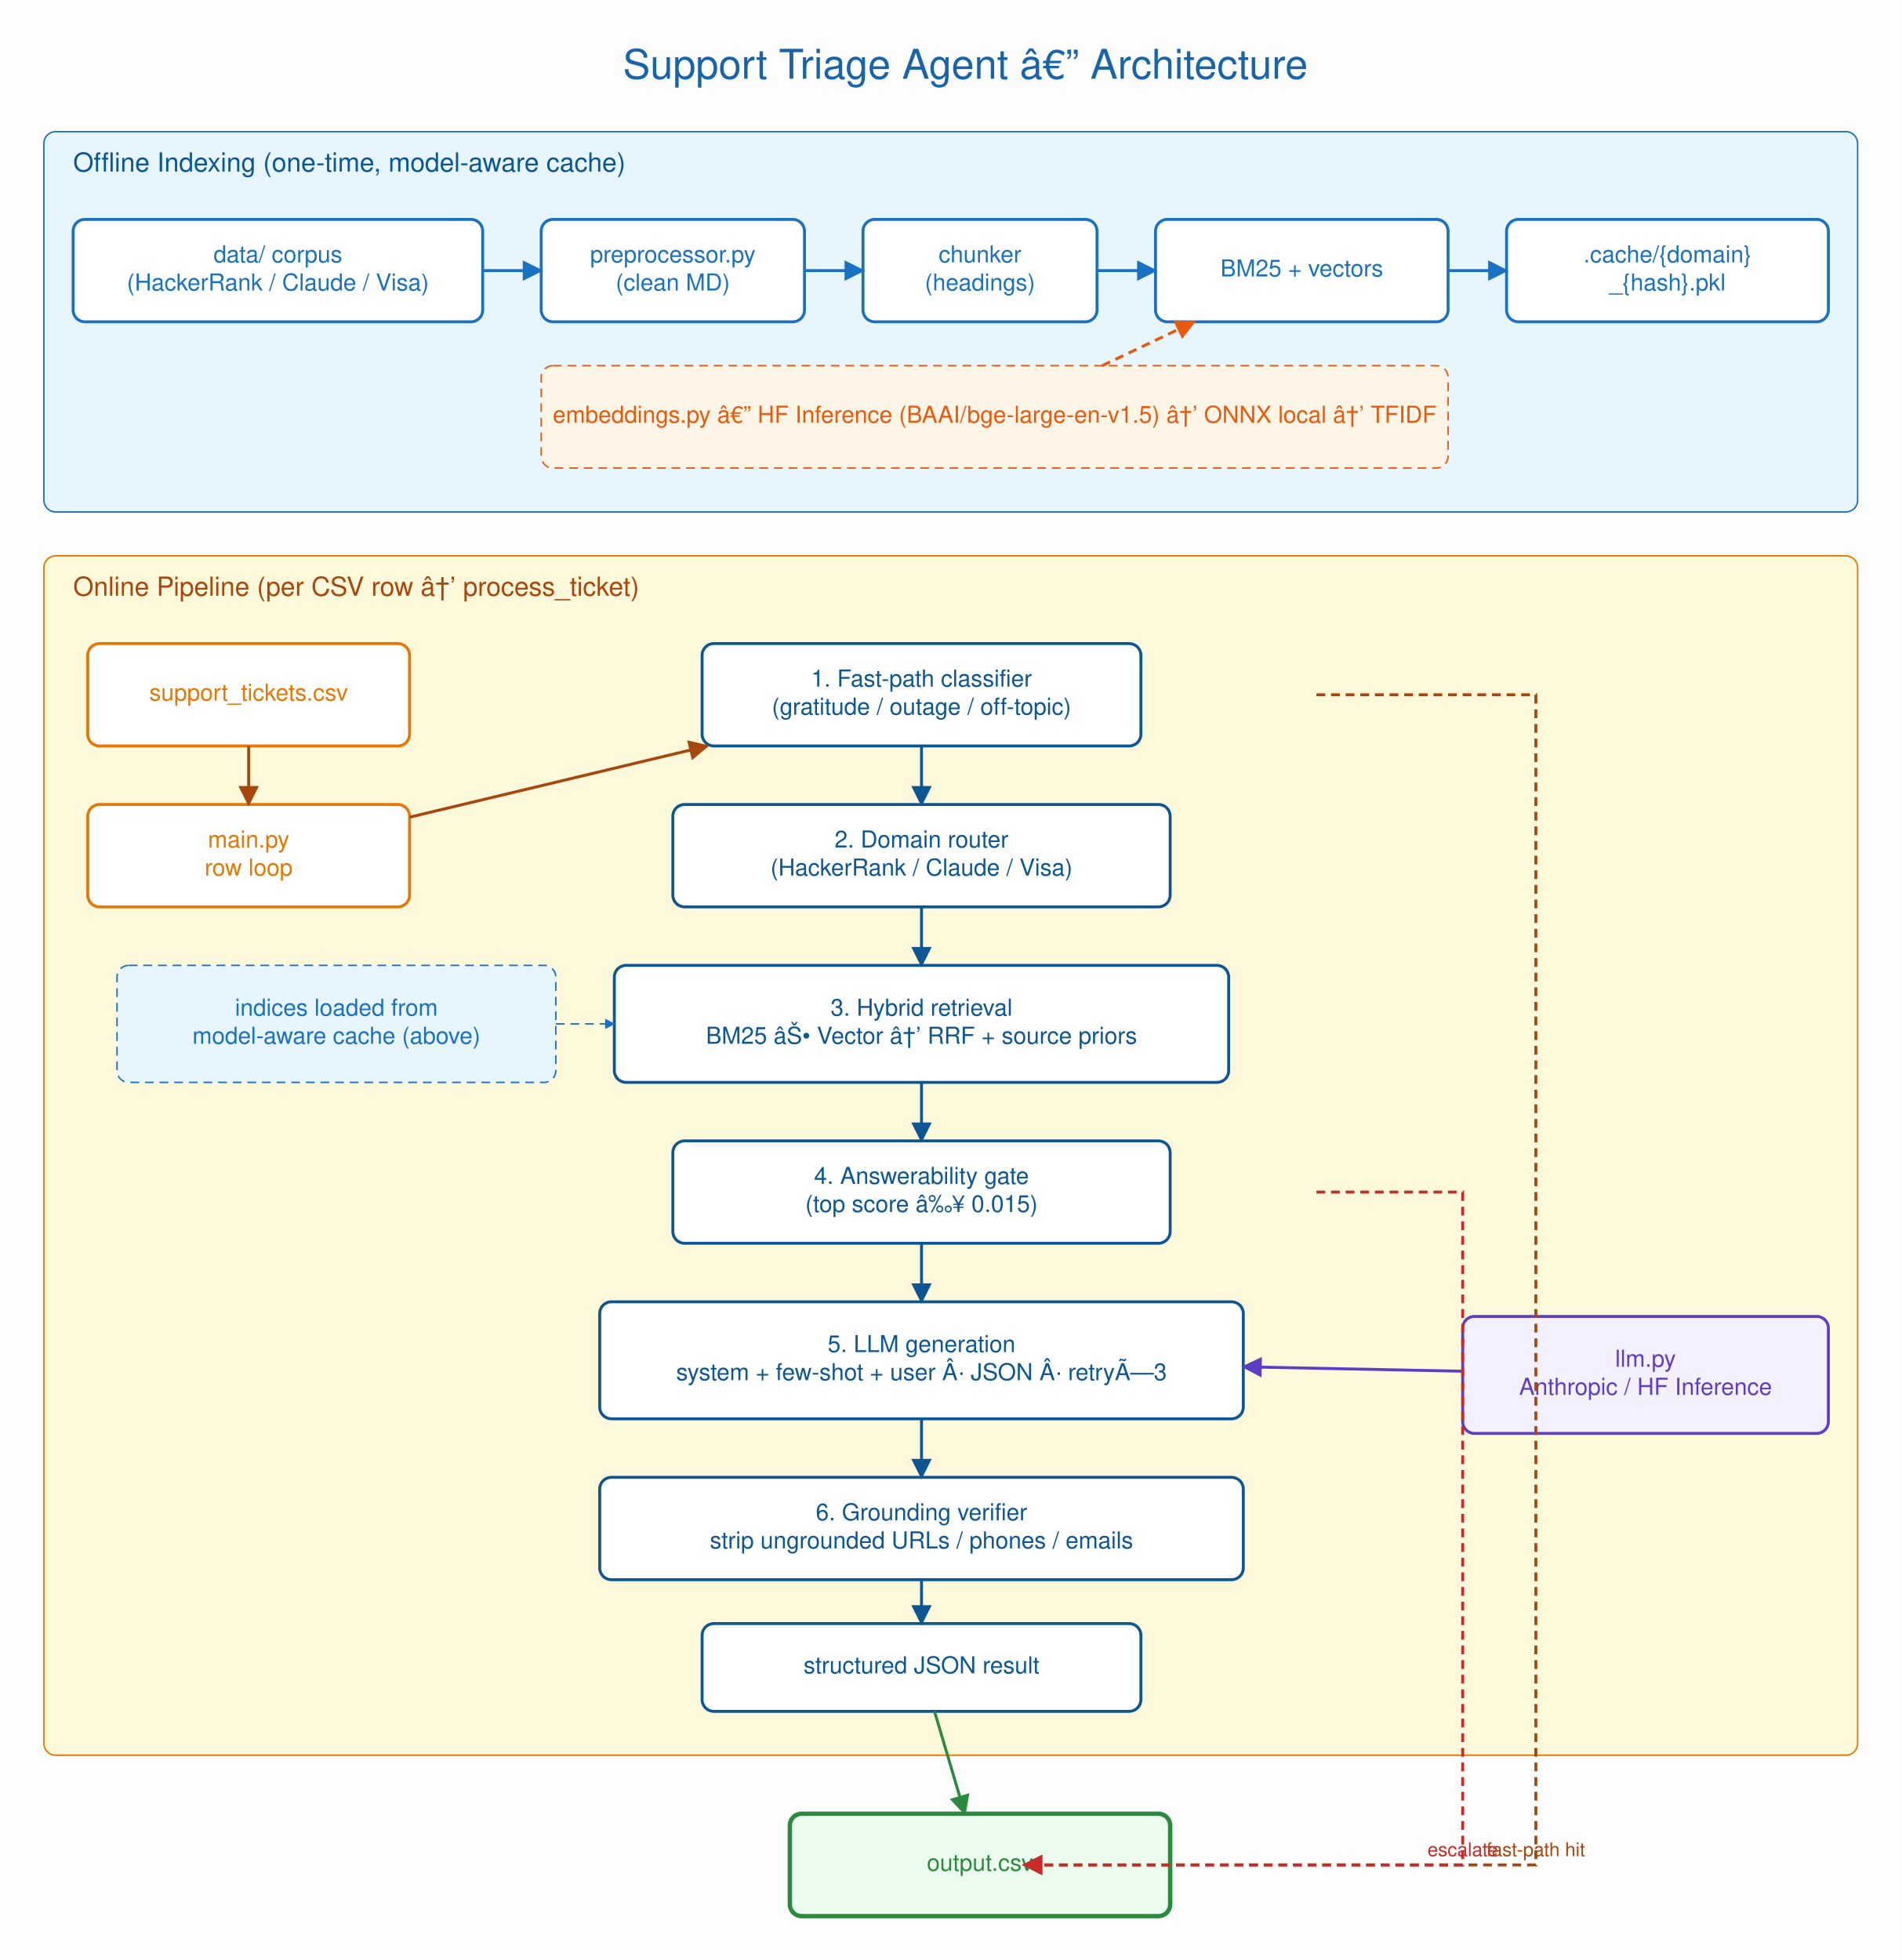
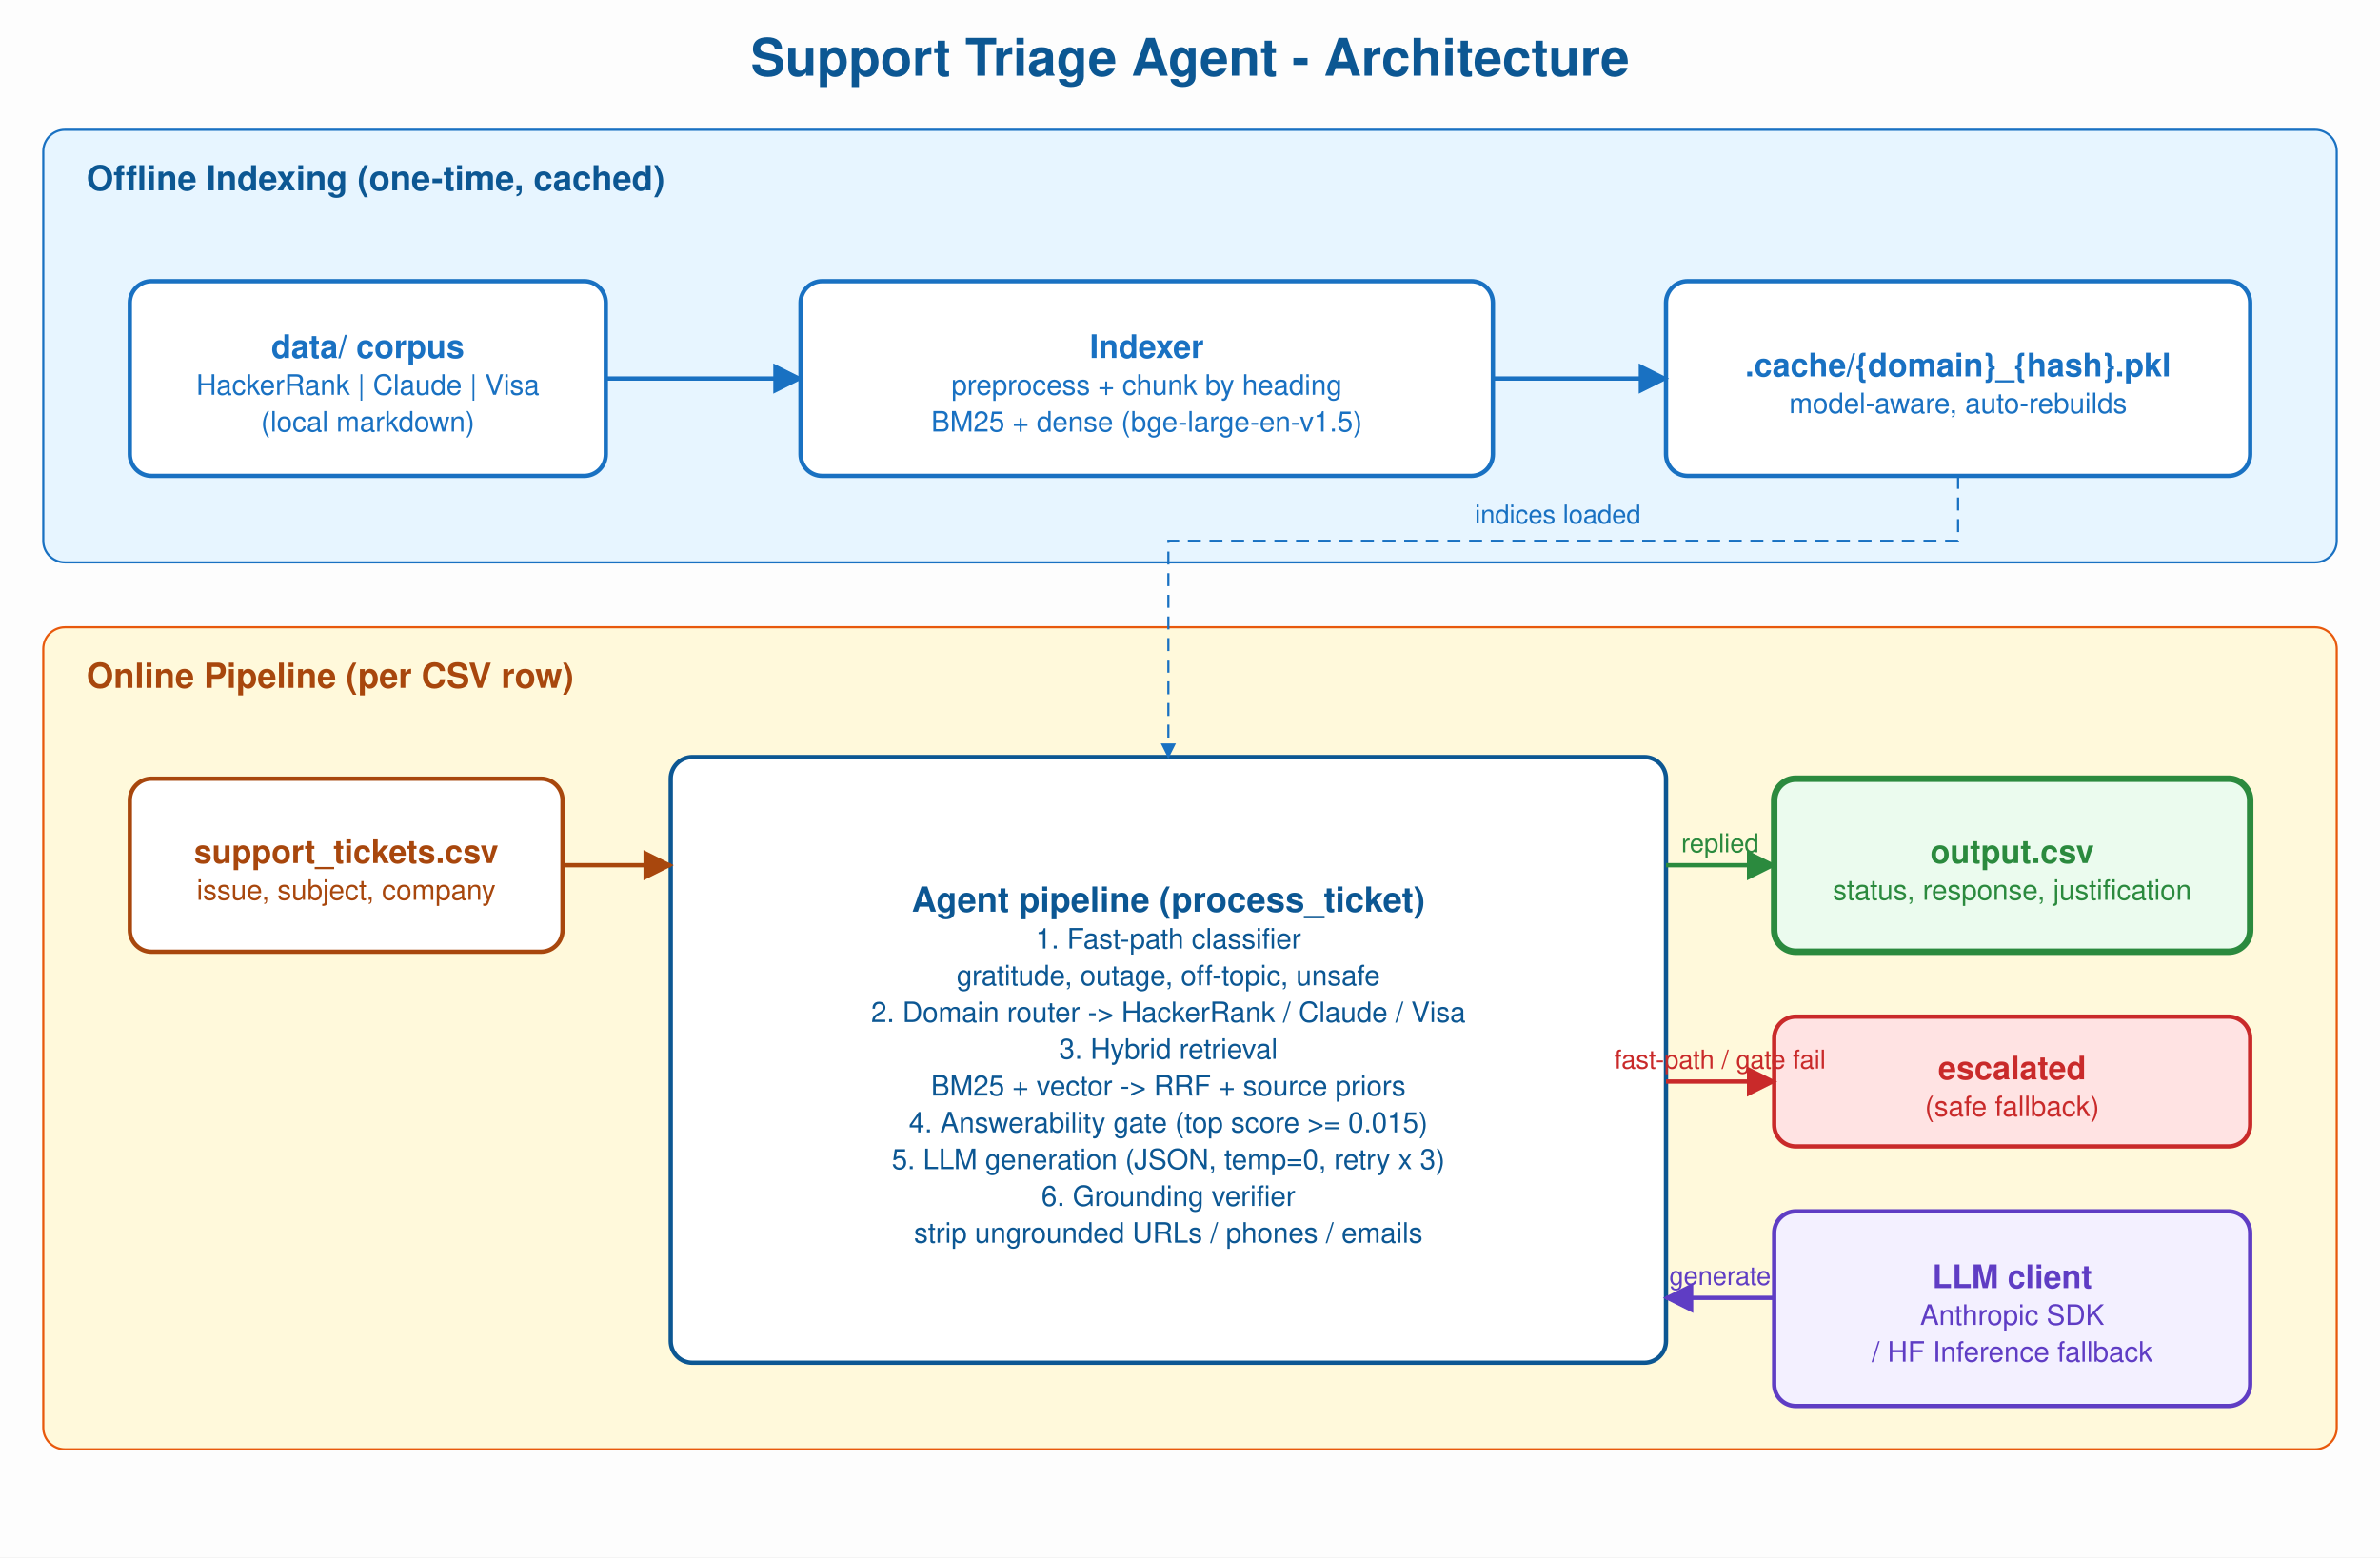
- <svg xmlns="http://www.w3.org/2000/svg" viewBox="0 -10 1300 1340" width="1300" height="1340" font-family="Helvetica, Arial, sans-serif">
+ <svg xmlns="http://www.w3.org/2000/svg" viewBox="0 0 1100 720" width="1100" height="720" font-family="Helvetica, Arial, sans-serif">
  <defs>
-     <marker id="ah_0c5793" viewBox="0 0 10 10" refX="9" refY="5" markerWidth="7" markerHeight="7" orient="auto-start-reverse">
-       <path d="M 0 0 L 10 5 L 0 10 z" fill="#0c5793" />
-     </marker>
-     <marker id="ah_1971c2" viewBox="0 0 10 10" refX="9" refY="5" markerWidth="7" markerHeight="7" orient="auto-start-reverse">
-       <path d="M 0 0 L 10 5 L 0 10 z" fill="#1971c2" />
+     <marker id="ah_e8590c" viewBox="0 0 10 10" refX="9" refY="5" markerWidth="7" markerHeight="7" orient="auto-start-reverse">
+       <path d="M 0 0 L 10 5 L 0 10 z" fill="#e8590c" />
    </marker>
    <marker id="ah_2b8a3e" viewBox="0 0 10 10" refX="9" refY="5" markerWidth="7" markerHeight="7" orient="auto-start-reverse">
      <path d="M 0 0 L 10 5 L 0 10 z" fill="#2b8a3e" />
-     </marker>
-     <marker id="ah_5f3dc4" viewBox="0 0 10 10" refX="9" refY="5" markerWidth="7" markerHeight="7" orient="auto-start-reverse">
-       <path d="M 0 0 L 10 5 L 0 10 z" fill="#5f3dc4" />
    </marker>
    <marker id="ah_a8470d" viewBox="0 0 10 10" refX="9" refY="5" markerWidth="7" markerHeight="7" orient="auto-start-reverse">
      <path d="M 0 0 L 10 5 L 0 10 z" fill="#a8470d" />
    </marker>
    <marker id="ah_c92a2a" viewBox="0 0 10 10" refX="9" refY="5" markerWidth="7" markerHeight="7" orient="auto-start-reverse">
      <path d="M 0 0 L 10 5 L 0 10 z" fill="#c92a2a" />
    </marker>
-     <marker id="ah_e8590c" viewBox="0 0 10 10" refX="9" refY="5" markerWidth="7" markerHeight="7" orient="auto-start-reverse">
-       <path d="M 0 0 L 10 5 L 0 10 z" fill="#e8590c" />
+     <marker id="ah_0c5793" viewBox="0 0 10 10" refX="9" refY="5" markerWidth="7" markerHeight="7" orient="auto-start-reverse">
+       <path d="M 0 0 L 10 5 L 0 10 z" fill="#0c5793" />
+     </marker>
+     <marker id="ah_5f3dc4" viewBox="0 0 10 10" refX="9" refY="5" markerWidth="7" markerHeight="7" orient="auto-start-reverse">
+       <path d="M 0 0 L 10 5 L 0 10 z" fill="#5f3dc4" />
+     </marker>
+     <marker id="ah_1971c2" viewBox="0 0 10 10" refX="9" refY="5" markerWidth="7" markerHeight="7" orient="auto-start-reverse">
+       <path d="M 0 0 L 10 5 L 0 10 z" fill="#1971c2" />
    </marker>
  </defs>
-   <rect x="0" y="-10" width="1300" height="1340" fill="#fdfdfd" />
-   <rect x="30" y="80" width="1240" height="260" rx="8" ry="8" fill="#e7f5ff" stroke="#1971c2" stroke-width="1" />
-   <rect x="30" y="370" width="1240" height="820" rx="8" ry="8" fill="#fff9db" stroke="#e67700" stroke-width="1" />
-   <rect x="50" y="140" width="280" height="70" rx="8" ry="8" fill="#ffffff" stroke="#1971c2" stroke-width="2" />
-   <text x="190.0" y="169.4" font-size="16" text-anchor="middle" fill="#1971c2">data/ corpus</text>
-   <text x="190.0" y="188.6" font-size="16" text-anchor="middle" fill="#1971c2">(HackerRank / Claude / Visa)</text>
-   <rect x="370" y="140" width="180" height="70" rx="8" ry="8" fill="#ffffff" stroke="#1971c2" stroke-width="2" />
-   <text x="460.0" y="169.4" font-size="16" text-anchor="middle" fill="#1971c2">preprocessor.py</text>
-   <text x="460.0" y="188.6" font-size="16" text-anchor="middle" fill="#1971c2">(clean MD)</text>
-   <rect x="590" y="140" width="160" height="70" rx="8" ry="8" fill="#ffffff" stroke="#1971c2" stroke-width="2" />
-   <text x="670.0" y="169.4" font-size="16" text-anchor="middle" fill="#1971c2">chunker</text>
-   <text x="670.0" y="188.6" font-size="16" text-anchor="middle" fill="#1971c2">(headings)</text>
-   <rect x="790" y="140" width="200" height="70" rx="8" ry="8" fill="#ffffff" stroke="#1971c2" stroke-width="2" />
-   <text x="890.0" y="179.0" font-size="16" text-anchor="middle" fill="#1971c2">BM25 + vectors</text>
-   <rect x="1030" y="140" width="220" height="70" rx="8" ry="8" fill="#ffffff" stroke="#1971c2" stroke-width="2" />
-   <text x="1140.0" y="169.4" font-size="16" text-anchor="middle" fill="#1971c2">.cache/{domain}</text>
-   <text x="1140.0" y="188.6" font-size="16" text-anchor="middle" fill="#1971c2">_{hash}.pkl</text>
-   <rect x="370" y="240" width="620" height="70" rx="8" ry="8" fill="#fff5e6" stroke="#e8590c" stroke-width="1" stroke-dasharray="6 4" />
-   <text x="680.0" y="279.0" font-size="16" text-anchor="middle" fill="#e8590c">embeddings.py â€” HF Inference (BAAI/bge-large-en-v1.5)  â†’  ONNX local  â†’  TFIDF</text>
-   <rect x="60" y="430" width="220" height="70" rx="8" ry="8" fill="#ffffff" stroke="#e67700" stroke-width="2" />
-   <text x="170.0" y="469.0" font-size="16" text-anchor="middle" fill="#e67700">support_tickets.csv</text>
-   <rect x="60" y="540" width="220" height="70" rx="8" ry="8" fill="#ffffff" stroke="#e67700" stroke-width="2" />
-   <text x="170.0" y="569.4" font-size="16" text-anchor="middle" fill="#e67700">main.py</text>
-   <text x="170.0" y="588.6" font-size="16" text-anchor="middle" fill="#e67700">row loop</text>
-   <rect x="480" y="430" width="300" height="70" rx="8" ry="8" fill="#ffffff" stroke="#0c5793" stroke-width="2" />
-   <text x="630.0" y="459.4" font-size="16" text-anchor="middle" fill="#0c5793">1. Fast-path classifier</text>
-   <text x="630.0" y="478.6" font-size="16" text-anchor="middle" fill="#0c5793">(gratitude / outage / off-topic)</text>
-   <rect x="460" y="540" width="340" height="70" rx="8" ry="8" fill="#ffffff" stroke="#0c5793" stroke-width="2" />
-   <text x="630.0" y="569.4" font-size="16" text-anchor="middle" fill="#0c5793">2. Domain router</text>
-   <text x="630.0" y="588.6" font-size="16" text-anchor="middle" fill="#0c5793">(HackerRank / Claude / Visa)</text>
-   <rect x="420" y="650" width="420" height="80" rx="8" ry="8" fill="#ffffff" stroke="#0c5793" stroke-width="2" />
-   <text x="630.0" y="684.4" font-size="16" text-anchor="middle" fill="#0c5793">3. Hybrid retrieval</text>
-   <text x="630.0" y="703.6" font-size="16" text-anchor="middle" fill="#0c5793">BM25 âŠ• Vector  â†’  RRF  +  source priors</text>
-   <rect x="460" y="770" width="340" height="70" rx="8" ry="8" fill="#ffffff" stroke="#0c5793" stroke-width="2" />
-   <text x="630.0" y="799.4" font-size="16" text-anchor="middle" fill="#0c5793">4. Answerability gate</text>
-   <text x="630.0" y="818.6" font-size="16" text-anchor="middle" fill="#0c5793">(top score â‰¥ 0.015)</text>
-   <rect x="410" y="880" width="440" height="80" rx="8" ry="8" fill="#ffffff" stroke="#0c5793" stroke-width="2" />
-   <text x="630.0" y="914.4" font-size="16" text-anchor="middle" fill="#0c5793">5. LLM generation</text>
-   <text x="630.0" y="933.6" font-size="16" text-anchor="middle" fill="#0c5793">system + few-shot + user Â· JSON Â· retryÃ—3</text>
-   <rect x="410" y="1000" width="440" height="70" rx="8" ry="8" fill="#ffffff" stroke="#0c5793" stroke-width="2" />
-   <text x="630.0" y="1029.4" font-size="16" text-anchor="middle" fill="#0c5793">6. Grounding verifier</text>
-   <text x="630.0" y="1048.6" font-size="16" text-anchor="middle" fill="#0c5793">strip ungrounded URLs / phones / emails</text>
-   <rect x="480" y="1100" width="300" height="60" rx="8" ry="8" fill="#ffffff" stroke="#0c5793" stroke-width="2" />
-   <text x="630.0" y="1134.0" font-size="16" text-anchor="middle" fill="#0c5793">structured JSON result</text>
-   <rect x="1000" y="890" width="250" height="80" rx="8" ry="8" fill="#f3f0ff" stroke="#5f3dc4" stroke-width="2" />
-   <text x="1125.0" y="924.4" font-size="16" text-anchor="middle" fill="#5f3dc4">llm.py</text>
-   <text x="1125.0" y="943.6" font-size="16" text-anchor="middle" fill="#5f3dc4">Anthropic  /  HF Inference</text>
-   <rect x="80" y="650" width="300" height="80" rx="8" ry="8" fill="#e7f5ff" stroke="#1971c2" stroke-width="1" stroke-dasharray="6 4" />
-   <text x="230.0" y="684.4" font-size="16" text-anchor="middle" fill="#1971c2">indices loaded from</text>
-   <text x="230.0" y="703.6" font-size="16" text-anchor="middle" fill="#1971c2">model-aware cache (above)</text>
-   <rect x="540" y="1230" width="260" height="70" rx="8" ry="8" fill="#ebfbee" stroke="#2b8a3e" stroke-width="3" />
-   <text x="670.0" y="1269.0" font-size="16" text-anchor="middle" fill="#2b8a3e">output.csv</text>
-   <text x="660.0" y="43.8" font-size="28" text-anchor="middle" fill="#1864ab">Support Triage Agent â€” Architecture</text>
-   <text x="50" y="107.3" font-size="18" text-anchor="start" fill="#0c5793">Offline Indexing  (one-time, model-aware cache)</text>
-   <text x="50" y="397.3" font-size="18" text-anchor="start" fill="#a8470d">Online Pipeline  (per CSV row â†’ process_ticket)</text>
-   <line x1="330.0" y1="175.0" x2="370.0" y2="175.0" stroke="#1971c2" stroke-width="2" marker-end="url(#ah_1971c2)" />
-   <line x1="550.0" y1="175.0" x2="590.0" y2="175.0" stroke="#1971c2" stroke-width="2" marker-end="url(#ah_1971c2)" />
-   <line x1="750.0" y1="175.0" x2="790.0" y2="175.0" stroke="#1971c2" stroke-width="2" marker-end="url(#ah_1971c2)" />
-   <line x1="990.0" y1="175.0" x2="1030.0" y2="175.0" stroke="#1971c2" stroke-width="2" marker-end="url(#ah_1971c2)" />
-   <line x1="753.5" y1="240.0" x2="816.5" y2="210.0" stroke="#e8590c" stroke-width="2" stroke-dasharray="6 4" marker-end="url(#ah_e8590c)" />
-   <line x1="170.0" y1="500.0" x2="170.0" y2="540.0" stroke="#a8470d" stroke-width="2" marker-end="url(#ah_a8470d)" />
-   <line x1="280.0" y1="548.696" x2="483.636" y2="500.0" stroke="#a8470d" stroke-width="2" marker-end="url(#ah_a8470d)" />
-   <line x1="630.0" y1="500.0" x2="630.0" y2="540.0" stroke="#0c5793" stroke-width="2" marker-end="url(#ah_0c5793)" />
-   <line x1="630.0" y1="610.0" x2="630.0" y2="650.0" stroke="#0c5793" stroke-width="2" marker-end="url(#ah_0c5793)" />
-   <line x1="630.0" y1="730.0" x2="630.0" y2="770.0" stroke="#0c5793" stroke-width="2" marker-end="url(#ah_0c5793)" />
-   <line x1="630.0" y1="840.0" x2="630.0" y2="880.0" stroke="#0c5793" stroke-width="2" marker-end="url(#ah_0c5793)" />
-   <line x1="630.0" y1="960.0" x2="630.0" y2="1000.0" stroke="#0c5793" stroke-width="2" marker-end="url(#ah_0c5793)" />
-   <line x1="630.0" y1="1070.0" x2="630.0" y2="1100.0" stroke="#0c5793" stroke-width="2" marker-end="url(#ah_0c5793)" />
-   <line x1="380.0" y1="690.0" x2="420.0" y2="690.0" stroke="#1971c2" stroke-width="1" stroke-dasharray="6 4" marker-end="url(#ah_1971c2)" />
-   <line x1="1000.0" y1="927.475" x2="850.0" y2="924.444" stroke="#5f3dc4" stroke-width="2" marker-end="url(#ah_5f3dc4)" />
-   <line x1="638.889" y1="1160.0" x2="659.63" y2="1230.0" stroke="#2b8a3e" stroke-width="2" marker-end="url(#ah_2b8a3e)" />
-   <path d="M 900 465 L 1050 465 L 1050 1265 L 700 1265" fill="none" stroke="#a8470d" stroke-width="2" stroke-dasharray="6 4" marker-end="url(#ah_a8470d)" />
-   <text x="1050" y="1259" font-size="13" text-anchor="middle" fill="#a8470d">fast-path hit</text>
-   <path d="M 900 805 L 1000 805 L 1000 1265 L 700 1265" fill="none" stroke="#c92a2a" stroke-width="2" stroke-dasharray="6 4" marker-end="url(#ah_c92a2a)" />
-   <text x="1000" y="1259" font-size="13" text-anchor="middle" fill="#c92a2a">escalate</text>
+   <rect x="0" y="0" width="1100" height="720" fill="#fdfdfd" />
+   <rect x="20" y="60" width="1060" height="200" rx="10" ry="10" fill="#e7f5ff" stroke="#1971c2" stroke-width="1" />
+   <text x="40" y="88" font-size="16" text-anchor="start" fill="#0c5793" font-weight="bold">Offline Indexing  (one-time, cached)</text>
+   <rect x="20" y="290" width="1060" height="380" rx="10" ry="10" fill="#fff9db" stroke="#e8590c" stroke-width="1" />
+   <text x="40" y="318" font-size="16" text-anchor="start" fill="#a8470d" font-weight="bold">Online Pipeline  (per CSV row)</text>
+   <text x="550.0" y="35" font-size="24" text-anchor="middle" fill="#0c5793" font-weight="bold">Support Triage Agent - Architecture</text>
+   <rect x="60" y="130" width="220" height="90" rx="10" ry="10" fill="#ffffff" stroke="#1971c2" stroke-width="2" />
+   <text x="170.0" y="165.5" font-size="15" text-anchor="middle" fill="#1971c2" font-weight="bold">data/ corpus</text>
+   <text x="170.0" y="182.5" font-size="13" text-anchor="middle" fill="#1971c2" font-weight="normal">HackerRank | Claude | Visa</text>
+   <text x="170.0" y="199.5" font-size="13" text-anchor="middle" fill="#1971c2" font-weight="normal">(local markdown)</text>
+   <rect x="370" y="130" width="320" height="90" rx="10" ry="10" fill="#ffffff" stroke="#1971c2" stroke-width="2" />
+   <text x="530.0" y="165.5" font-size="15" text-anchor="middle" fill="#1971c2" font-weight="bold">Indexer</text>
+   <text x="530.0" y="182.5" font-size="13" text-anchor="middle" fill="#1971c2" font-weight="normal">preprocess + chunk by heading</text>
+   <text x="530.0" y="199.5" font-size="13" text-anchor="middle" fill="#1971c2" font-weight="normal">BM25 + dense (bge-large-en-v1.5)</text>
+   <rect x="770" y="130" width="270" height="90" rx="10" ry="10" fill="#ffffff" stroke="#1971c2" stroke-width="2" />
+   <text x="905.0" y="174.0" font-size="15" text-anchor="middle" fill="#1971c2" font-weight="bold">.cache/{domain}_{hash}.pkl</text>
+   <text x="905.0" y="191.0" font-size="13" text-anchor="middle" fill="#1971c2" font-weight="normal">model-aware, auto-rebuilds</text>
+   <line x1="280" y1="175" x2="370" y2="175" stroke="#1971c2" stroke-width="2" marker-end="url(#ah_1971c2)" />
+   <line x1="690" y1="175" x2="770" y2="175" stroke="#1971c2" stroke-width="2" marker-end="url(#ah_1971c2)" />
+   <rect x="60" y="360" width="200" height="80" rx="10" ry="10" fill="#ffffff" stroke="#a8470d" stroke-width="2" />
+   <text x="160.0" y="399.0" font-size="15" text-anchor="middle" fill="#a8470d" font-weight="bold">support_tickets.csv</text>
+   <text x="160.0" y="416.0" font-size="13" text-anchor="middle" fill="#a8470d" font-weight="normal">issue, subject, company</text>
+   <rect x="310" y="350" width="460" height="280" rx="10" ry="10" fill="#ffffff" stroke="#0c5793" stroke-width="2" />
+   <text x="540.0" y="421.5" font-size="16" text-anchor="middle" fill="#0c5793" font-weight="bold">Agent pipeline   (process_ticket)</text>
+   <text x="540.0" y="438.5" font-size="13" text-anchor="middle" fill="#0c5793" font-weight="normal">1.  Fast-path classifier</text>
+   <text x="540.0" y="455.5" font-size="13" text-anchor="middle" fill="#0c5793" font-weight="normal">      gratitude, outage, off-topic, unsafe</text>
+   <text x="540.0" y="472.5" font-size="13" text-anchor="middle" fill="#0c5793" font-weight="normal">2.  Domain router  -&gt;  HackerRank / Claude / Visa</text>
+   <text x="540.0" y="489.5" font-size="13" text-anchor="middle" fill="#0c5793" font-weight="normal">3.  Hybrid retrieval</text>
+   <text x="540.0" y="506.5" font-size="13" text-anchor="middle" fill="#0c5793" font-weight="normal">      BM25 + vector  -&gt;  RRF  +  source priors</text>
+   <text x="540.0" y="523.5" font-size="13" text-anchor="middle" fill="#0c5793" font-weight="normal">4.  Answerability gate  (top score &gt;= 0.015)</text>
+   <text x="540.0" y="540.5" font-size="13" text-anchor="middle" fill="#0c5793" font-weight="normal">5.  LLM generation  (JSON, temp=0, retry x 3)</text>
+   <text x="540.0" y="557.5" font-size="13" text-anchor="middle" fill="#0c5793" font-weight="normal">6.  Grounding verifier</text>
+   <text x="540.0" y="574.5" font-size="13" text-anchor="middle" fill="#0c5793" font-weight="normal">      strip ungrounded URLs / phones / emails</text>
+   <rect x="820" y="360" width="220" height="80" rx="10" ry="10" fill="#ebfbee" stroke="#2b8a3e" stroke-width="3" />
+   <text x="930.0" y="399.0" font-size="15" text-anchor="middle" fill="#2b8a3e" font-weight="bold">output.csv</text>
+   <text x="930.0" y="416.0" font-size="13" text-anchor="middle" fill="#2b8a3e" font-weight="normal">status, response, justification</text>
+   <rect x="820" y="470" width="220" height="60" rx="10" ry="10" fill="#ffe3e3" stroke="#c92a2a" stroke-width="2" />
+   <text x="930.0" y="499.0" font-size="15" text-anchor="middle" fill="#c92a2a" font-weight="bold">escalated</text>
+   <text x="930.0" y="516.0" font-size="13" text-anchor="middle" fill="#c92a2a" font-weight="normal">(safe fallback)</text>
+   <rect x="820" y="560" width="220" height="90" rx="10" ry="10" fill="#f3f0ff" stroke="#5f3dc4" stroke-width="2" />
+   <text x="930.0" y="595.5" font-size="15" text-anchor="middle" fill="#5f3dc4" font-weight="bold">LLM client</text>
+   <text x="930.0" y="612.5" font-size="13" text-anchor="middle" fill="#5f3dc4" font-weight="normal">Anthropic SDK</text>
+   <text x="930.0" y="629.5" font-size="13" text-anchor="middle" fill="#5f3dc4" font-weight="normal">/  HF Inference fallback</text>
+   <line x1="260" y1="400" x2="310" y2="400" stroke="#a8470d" stroke-width="2" marker-end="url(#ah_a8470d)" />
+   <line x1="770" y1="400" x2="820" y2="400" stroke="#2b8a3e" stroke-width="2" marker-end="url(#ah_2b8a3e)" />
+   <text x="795.0" y="394.0" font-size="12" text-anchor="middle" fill="#2b8a3e" font-weight="normal">replied</text>
+   <line x1="770" y1="500" x2="820" y2="500" stroke="#c92a2a" stroke-width="2" marker-end="url(#ah_c92a2a)" />
+   <text x="795.0" y="494.0" font-size="12" text-anchor="middle" fill="#c92a2a" font-weight="normal">fast-path / gate fail</text>
+   <line x1="820" y1="600" x2="770" y2="600" stroke="#5f3dc4" stroke-width="2" marker-end="url(#ah_5f3dc4)" />
+   <text x="795.0" y="594.0" font-size="12" text-anchor="middle" fill="#5f3dc4" font-weight="normal">generate</text>
+   <path d="M 905 220 L 905 250 L 540 250 L 540 350" fill="none" stroke="#1971c2" stroke-width="1" stroke-dasharray="6 4" marker-end="url(#ah_1971c2)" />
+   <text x="720" y="242" font-size="12" text-anchor="middle" fill="#1971c2" font-weight="normal">indices loaded</text>
</svg>
